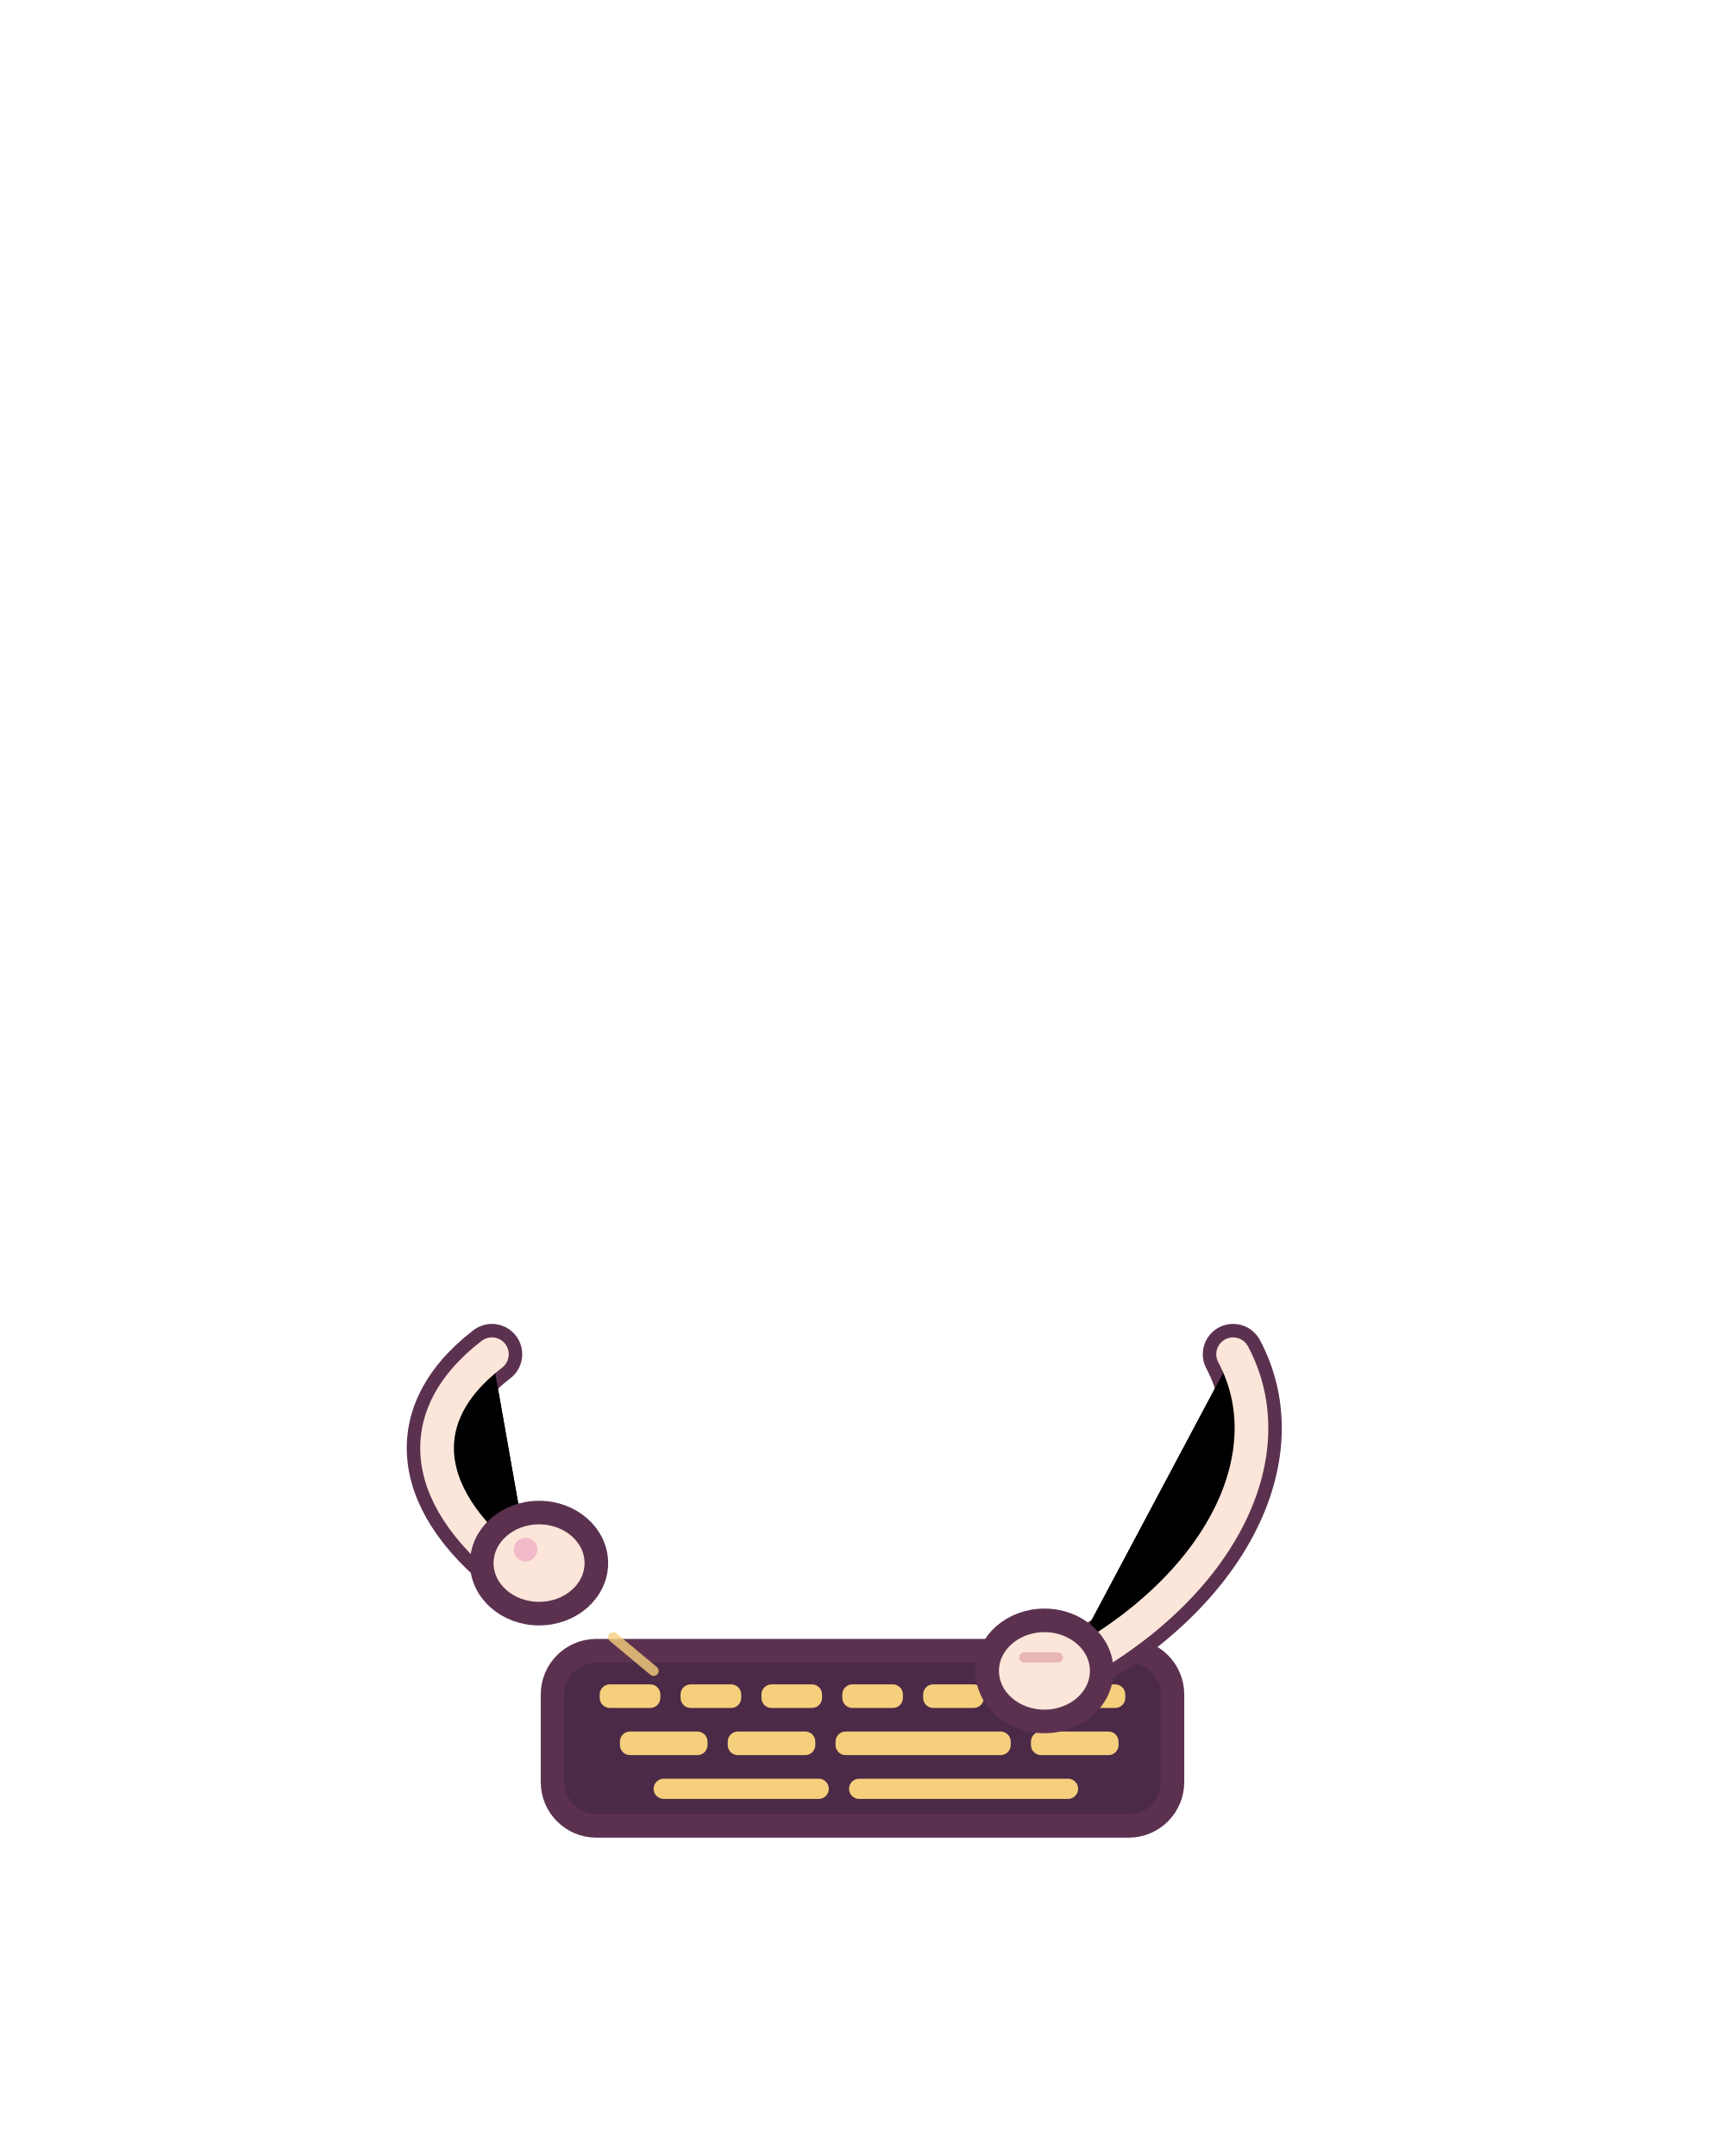
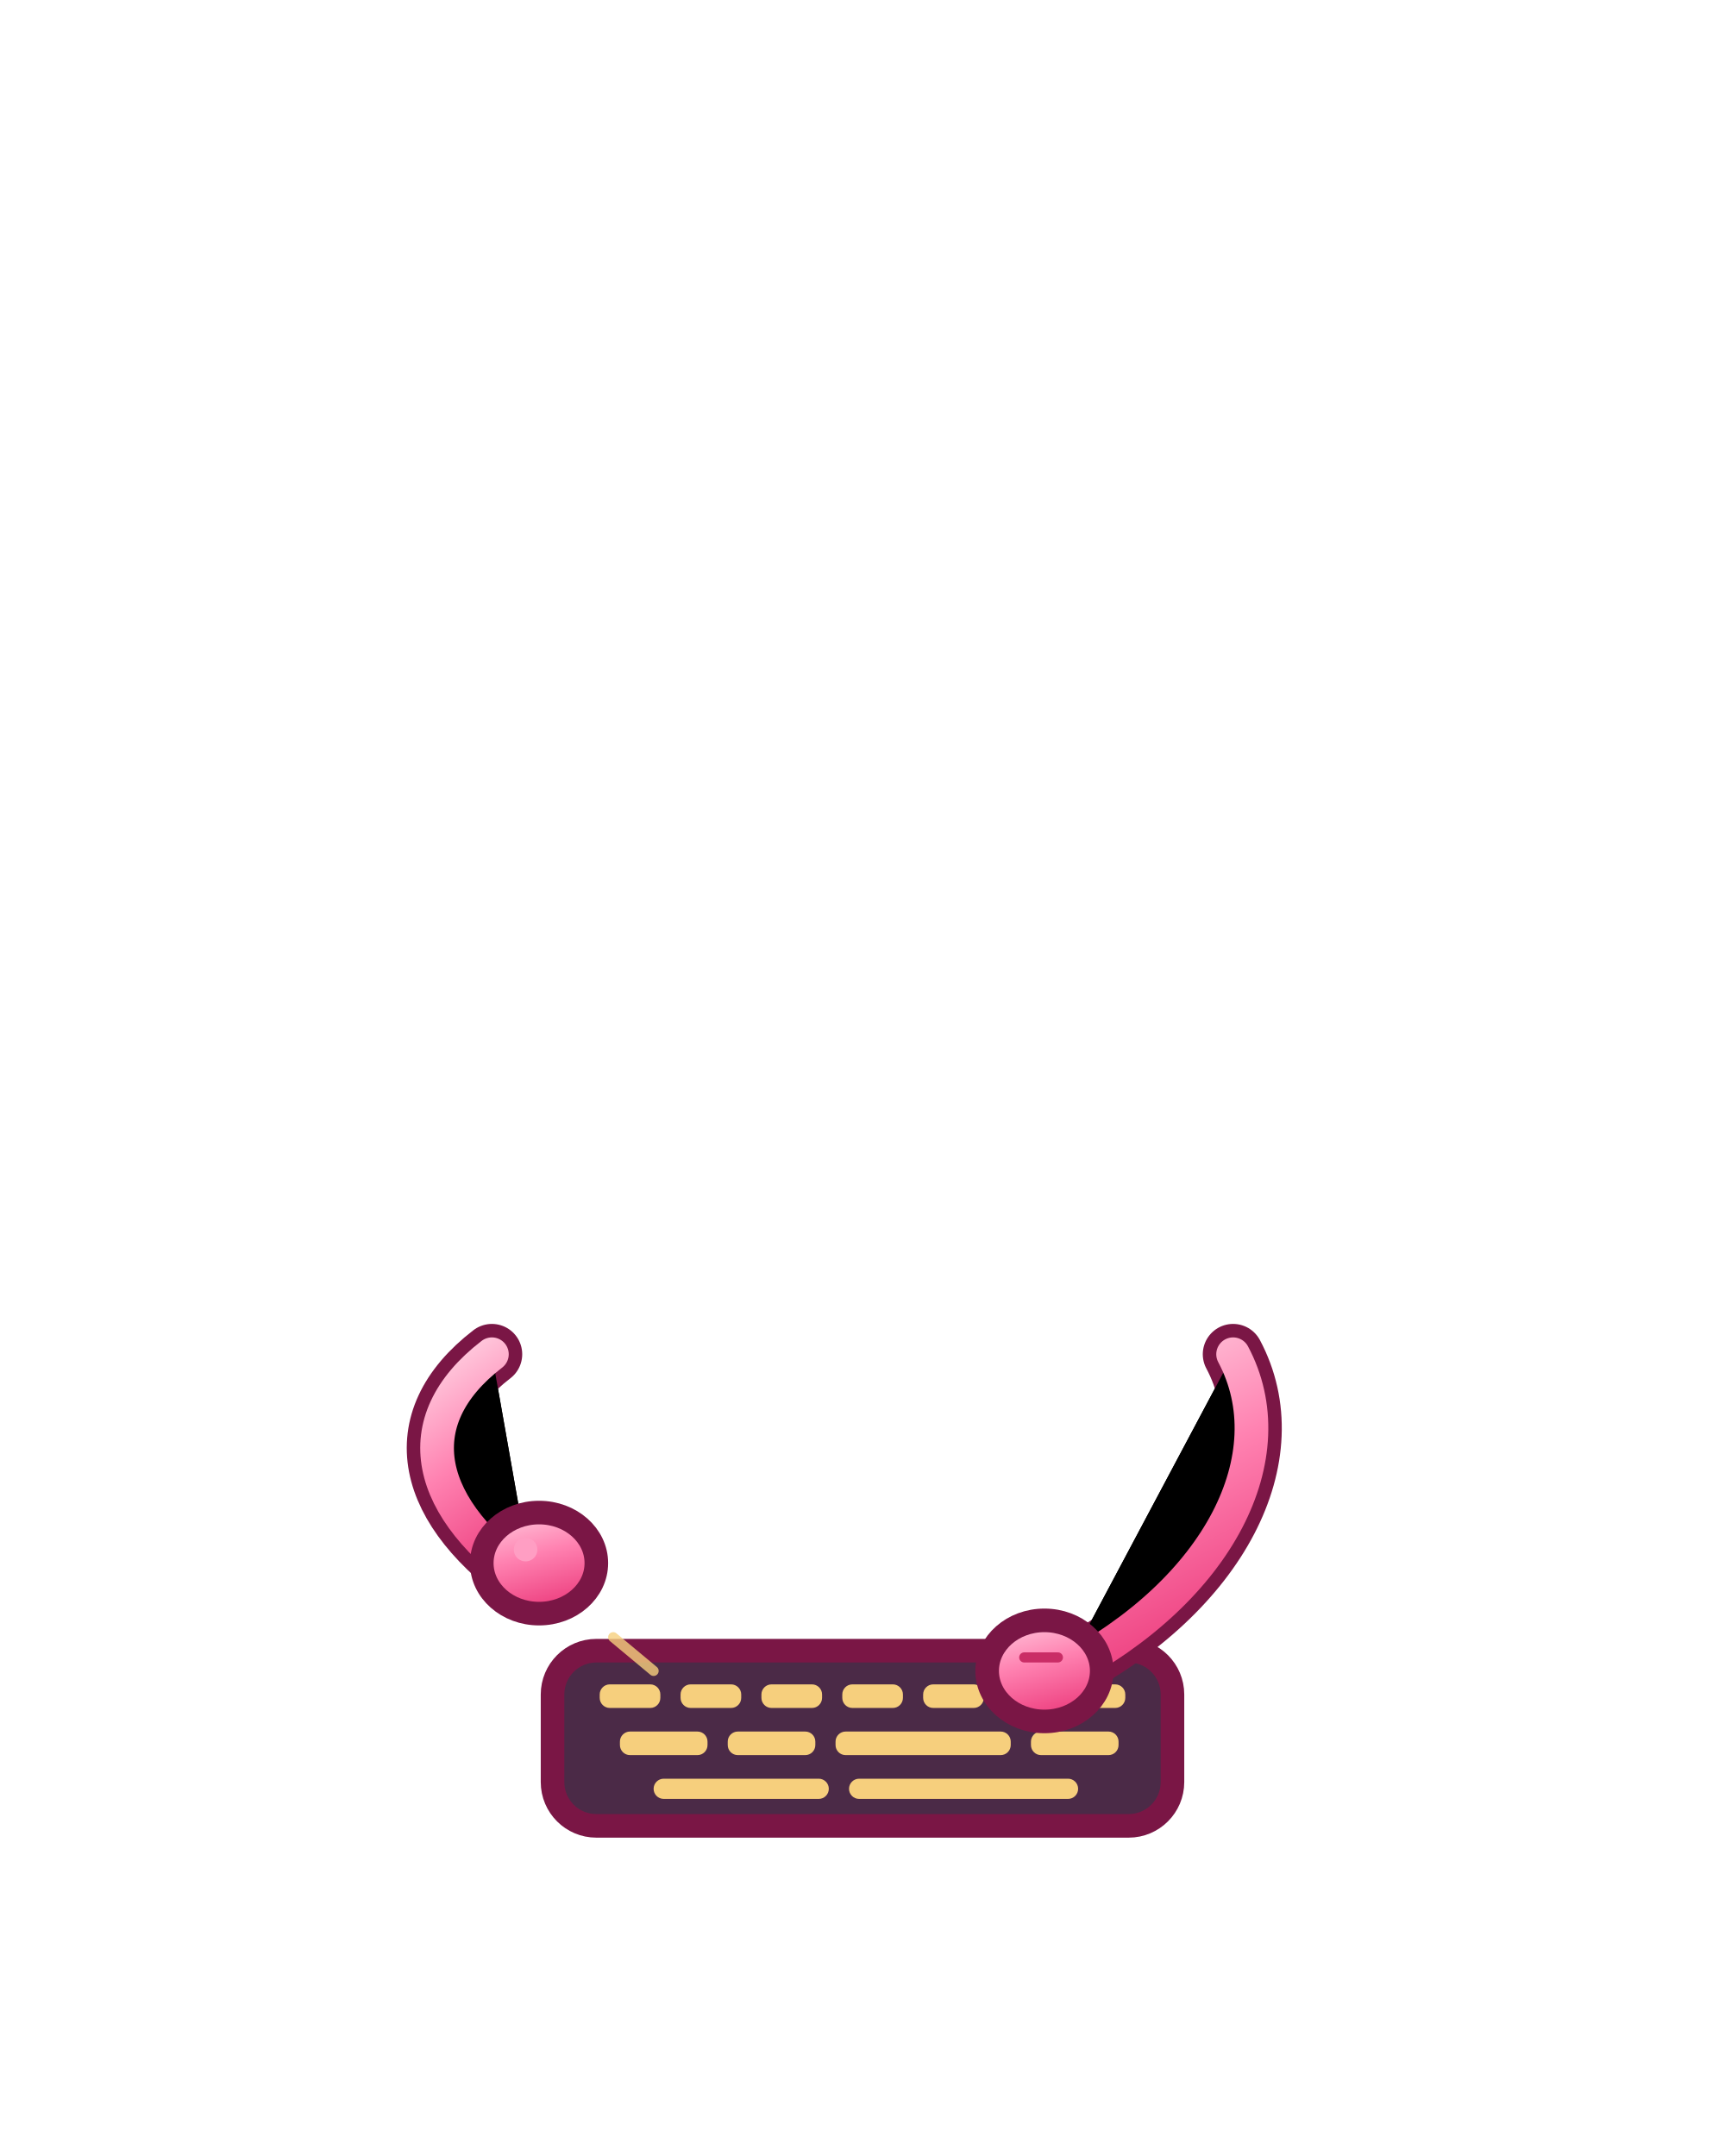
<svg xmlns="http://www.w3.org/2000/svg" viewBox="0 0 512 640" width="512" height="640">
+   <defs>
+     <linearGradient id="armPlush" x1="0" y1="0" x2="0.3" y2="1">
+       <stop stop-color="#ffd0e1" />
+       <stop offset=".5" stop-color="#ff82b1" />
+       <stop offset="1" stop-color="#ee4382" />
+     </linearGradient>
+   </defs>
  <g id="pose-typing-right" stroke-linecap="round" stroke-linejoin="round">
-     <rect x="164" y="490" width="184" height="52" rx="13" fill="#4b2a47" stroke="#5c3150" stroke-width="7" />
+     <rect x="164" y="490" width="184" height="52" rx="13" fill="#4b2a47" stroke="#7a1645" stroke-width="7" />
    <g fill="#f6cf7d">
      <rect x="178" y="500" width="18" height="7" rx="3" />
      <rect x="202" y="500" width="18" height="7" rx="3" />
      <rect x="226" y="500" width="18" height="7" rx="3" />
      <rect x="250" y="500" width="18" height="7" rx="3" />
      <rect x="274" y="500" width="18" height="7" rx="3" />
      <rect x="298" y="500" width="18" height="7" rx="3" />
      <rect x="322" y="500" width="12" height="7" rx="3" />
      <rect x="184" y="514" width="26" height="7" rx="3" />
      <rect x="216" y="514" width="26" height="7" rx="3" />
      <rect x="248" y="514" width="52" height="7" rx="3" />
      <rect x="306" y="514" width="26" height="7" rx="3" />
      <rect x="194" y="528" width="52" height="6" rx="3" />
      <rect x="252" y="528" width="68" height="6" rx="3" />
    </g>
-     <path d="M366 402 C382 432 362 472 316 496" stroke="#5c3150" stroke-width="18" />
-     <path d="M366 402 C382 432 362 472 316 496" stroke="#fbe6d9" stroke-width="10" />
-     <path d="M146 402 C120 422 126 448 158 470" stroke="#5c3150" stroke-width="18" />
-     <path d="M146 402 C120 422 126 448 158 470" stroke="#fbe6d9" stroke-width="10" />
-     <ellipse cx="310" cy="496" rx="17" ry="15" fill="#fbe6d9" stroke="#5c3150" stroke-width="7" />
-     <ellipse cx="160" cy="464" rx="17" ry="15" fill="#fbe6d9" stroke="#5c3150" stroke-width="7" />
-     <path d="M304 492 L314 492" stroke="#e9b6b8" stroke-width="3" />
-     <circle cx="156" cy="460" r="3.5" fill="#f3b9c8" />
+     <path d="M366 402 C382 432 362 472 316 496" stroke="#7a1645" stroke-width="18" />
+     <path d="M366 402 C382 432 362 472 316 496" stroke="url(#armPlush)" stroke-width="10" />
+     <path d="M146 402 C120 422 126 448 158 470" stroke="#7a1645" stroke-width="18" />
+     <path d="M146 402 C120 422 126 448 158 470" stroke="url(#armPlush)" stroke-width="10" />
+     <ellipse cx="310" cy="496" rx="17" ry="15" fill="url(#armPlush)" stroke="#7a1645" stroke-width="7" />
+     <ellipse cx="160" cy="464" rx="17" ry="15" fill="url(#armPlush)" stroke="#7a1645" stroke-width="7" />
+     <path d="M304 492 L314 492" stroke="#ca2d66" stroke-width="3" />
+     <circle cx="156" cy="460" r="3.5" fill="#ff9ec3" />
    <path d="M182 486 L194 496" stroke="#f6cf7d" stroke-width="3" opacity="0.8" />
  </g>
</svg>
